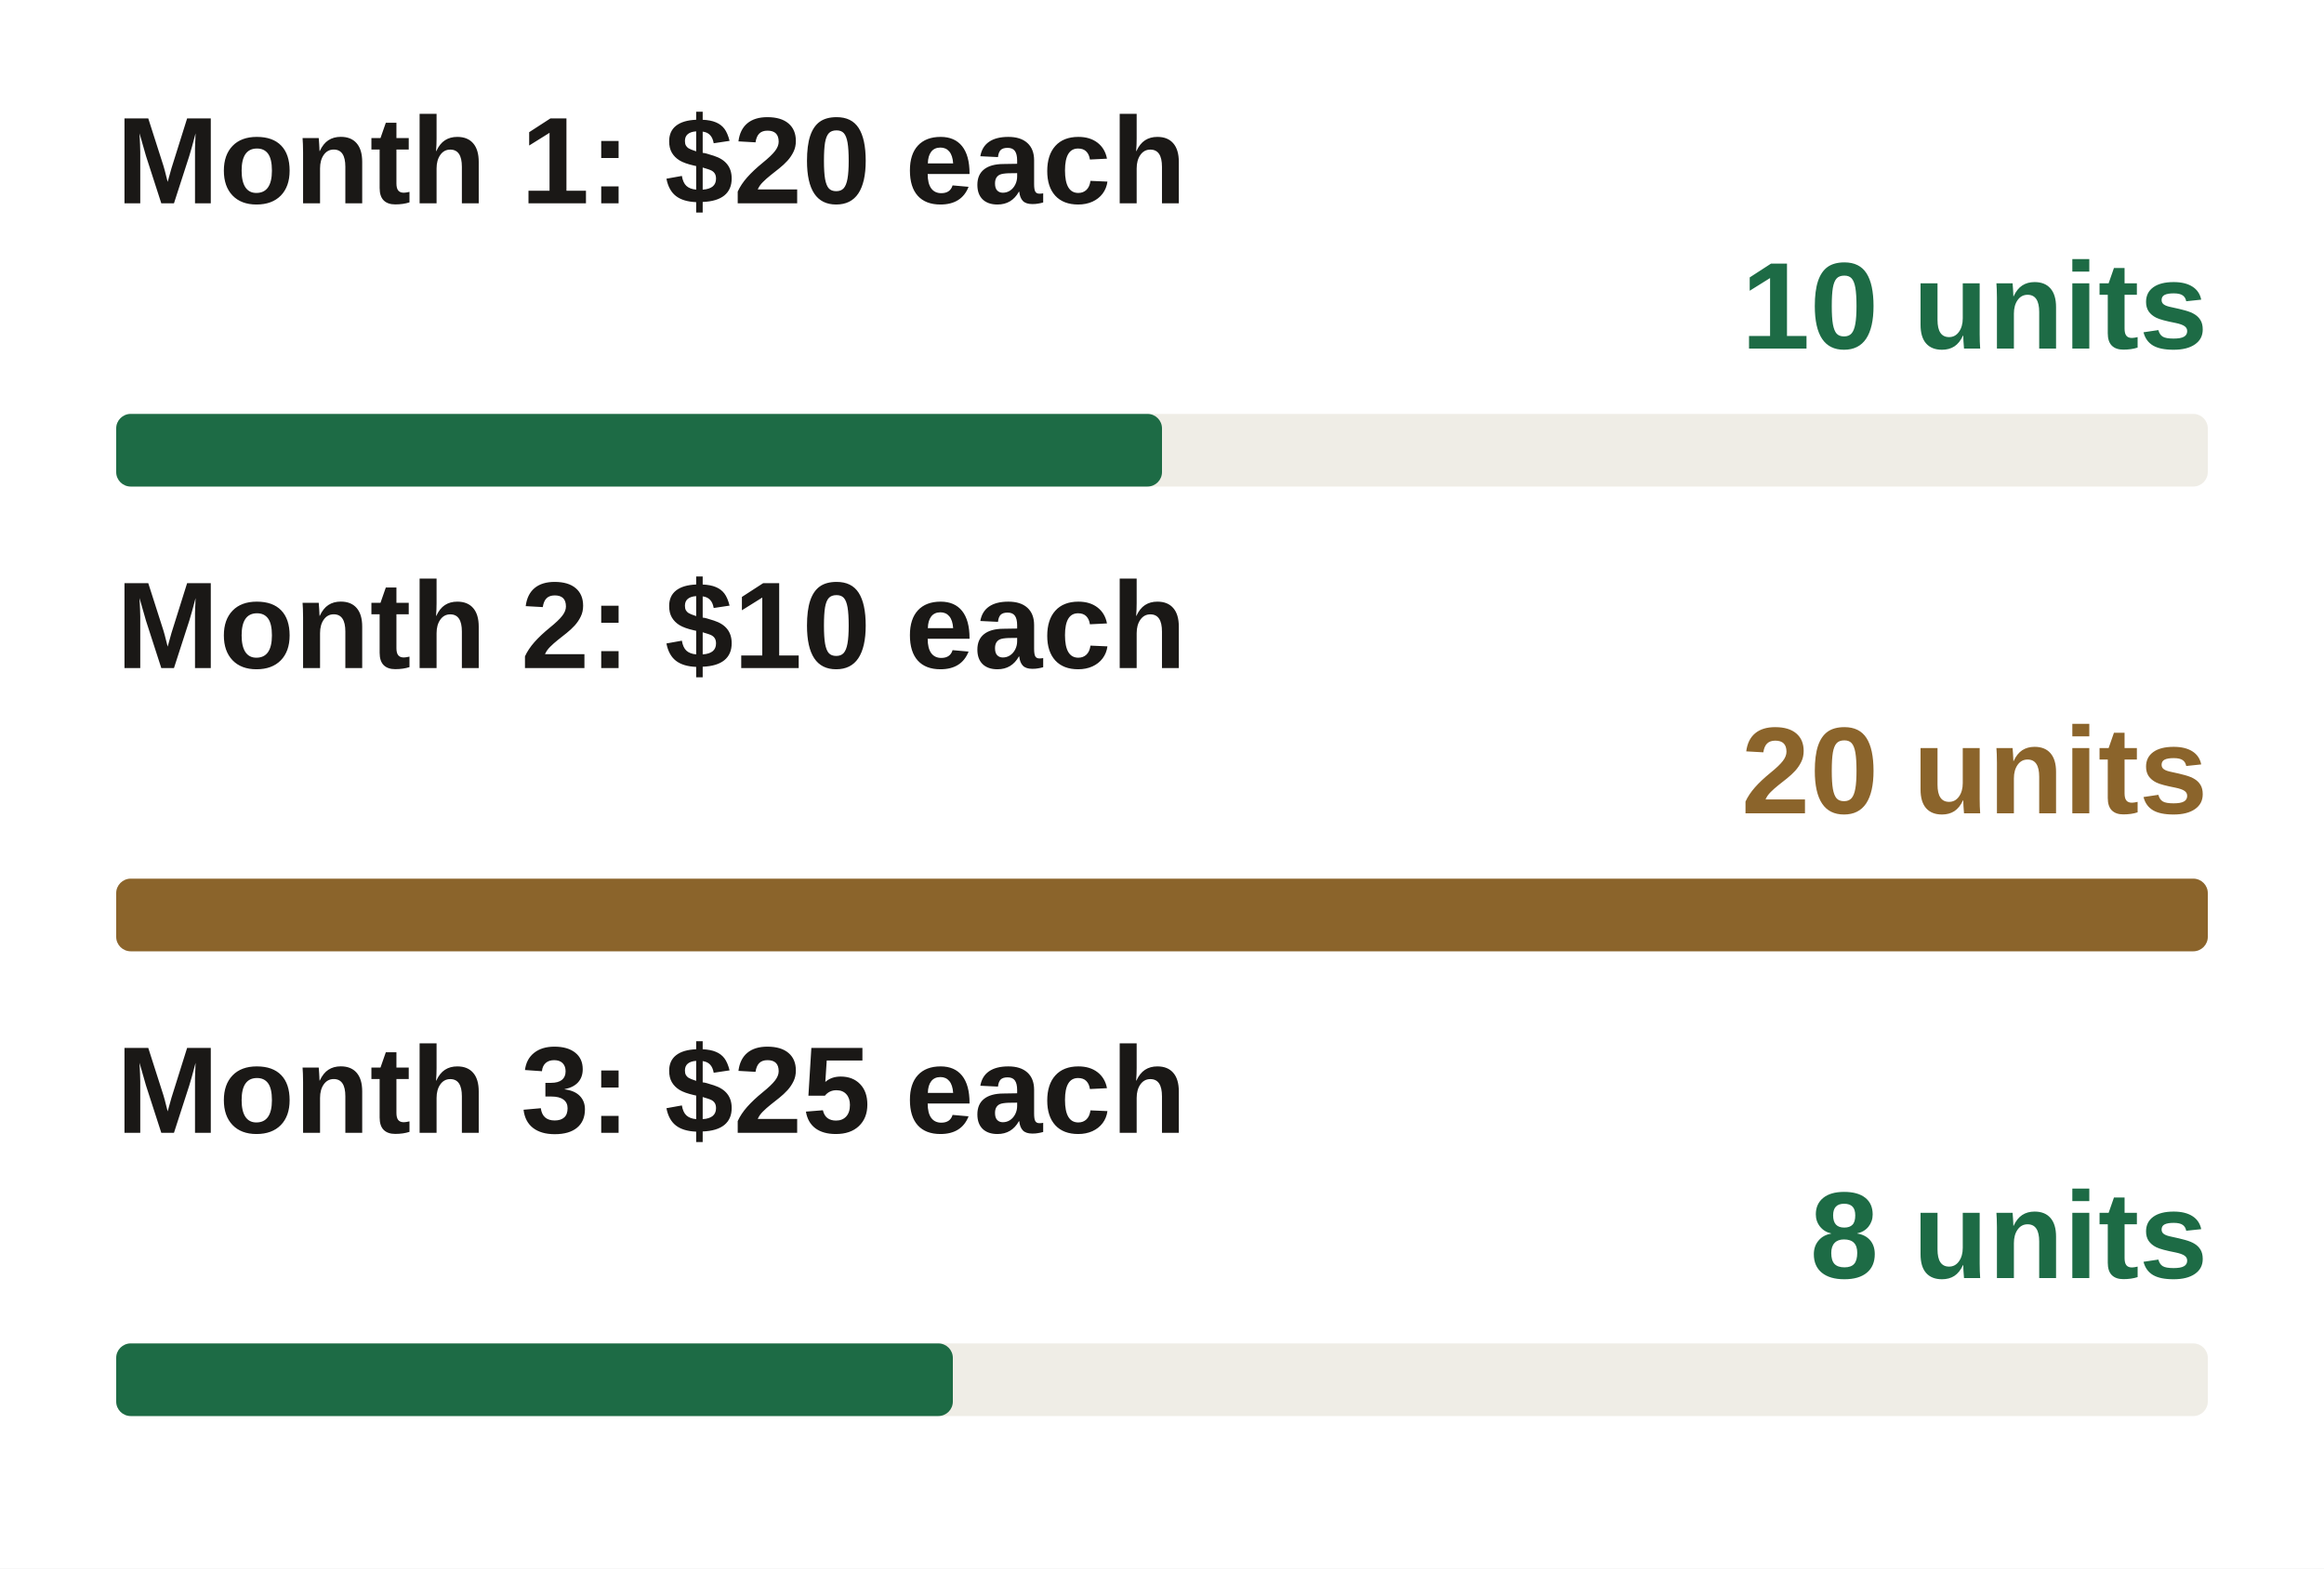
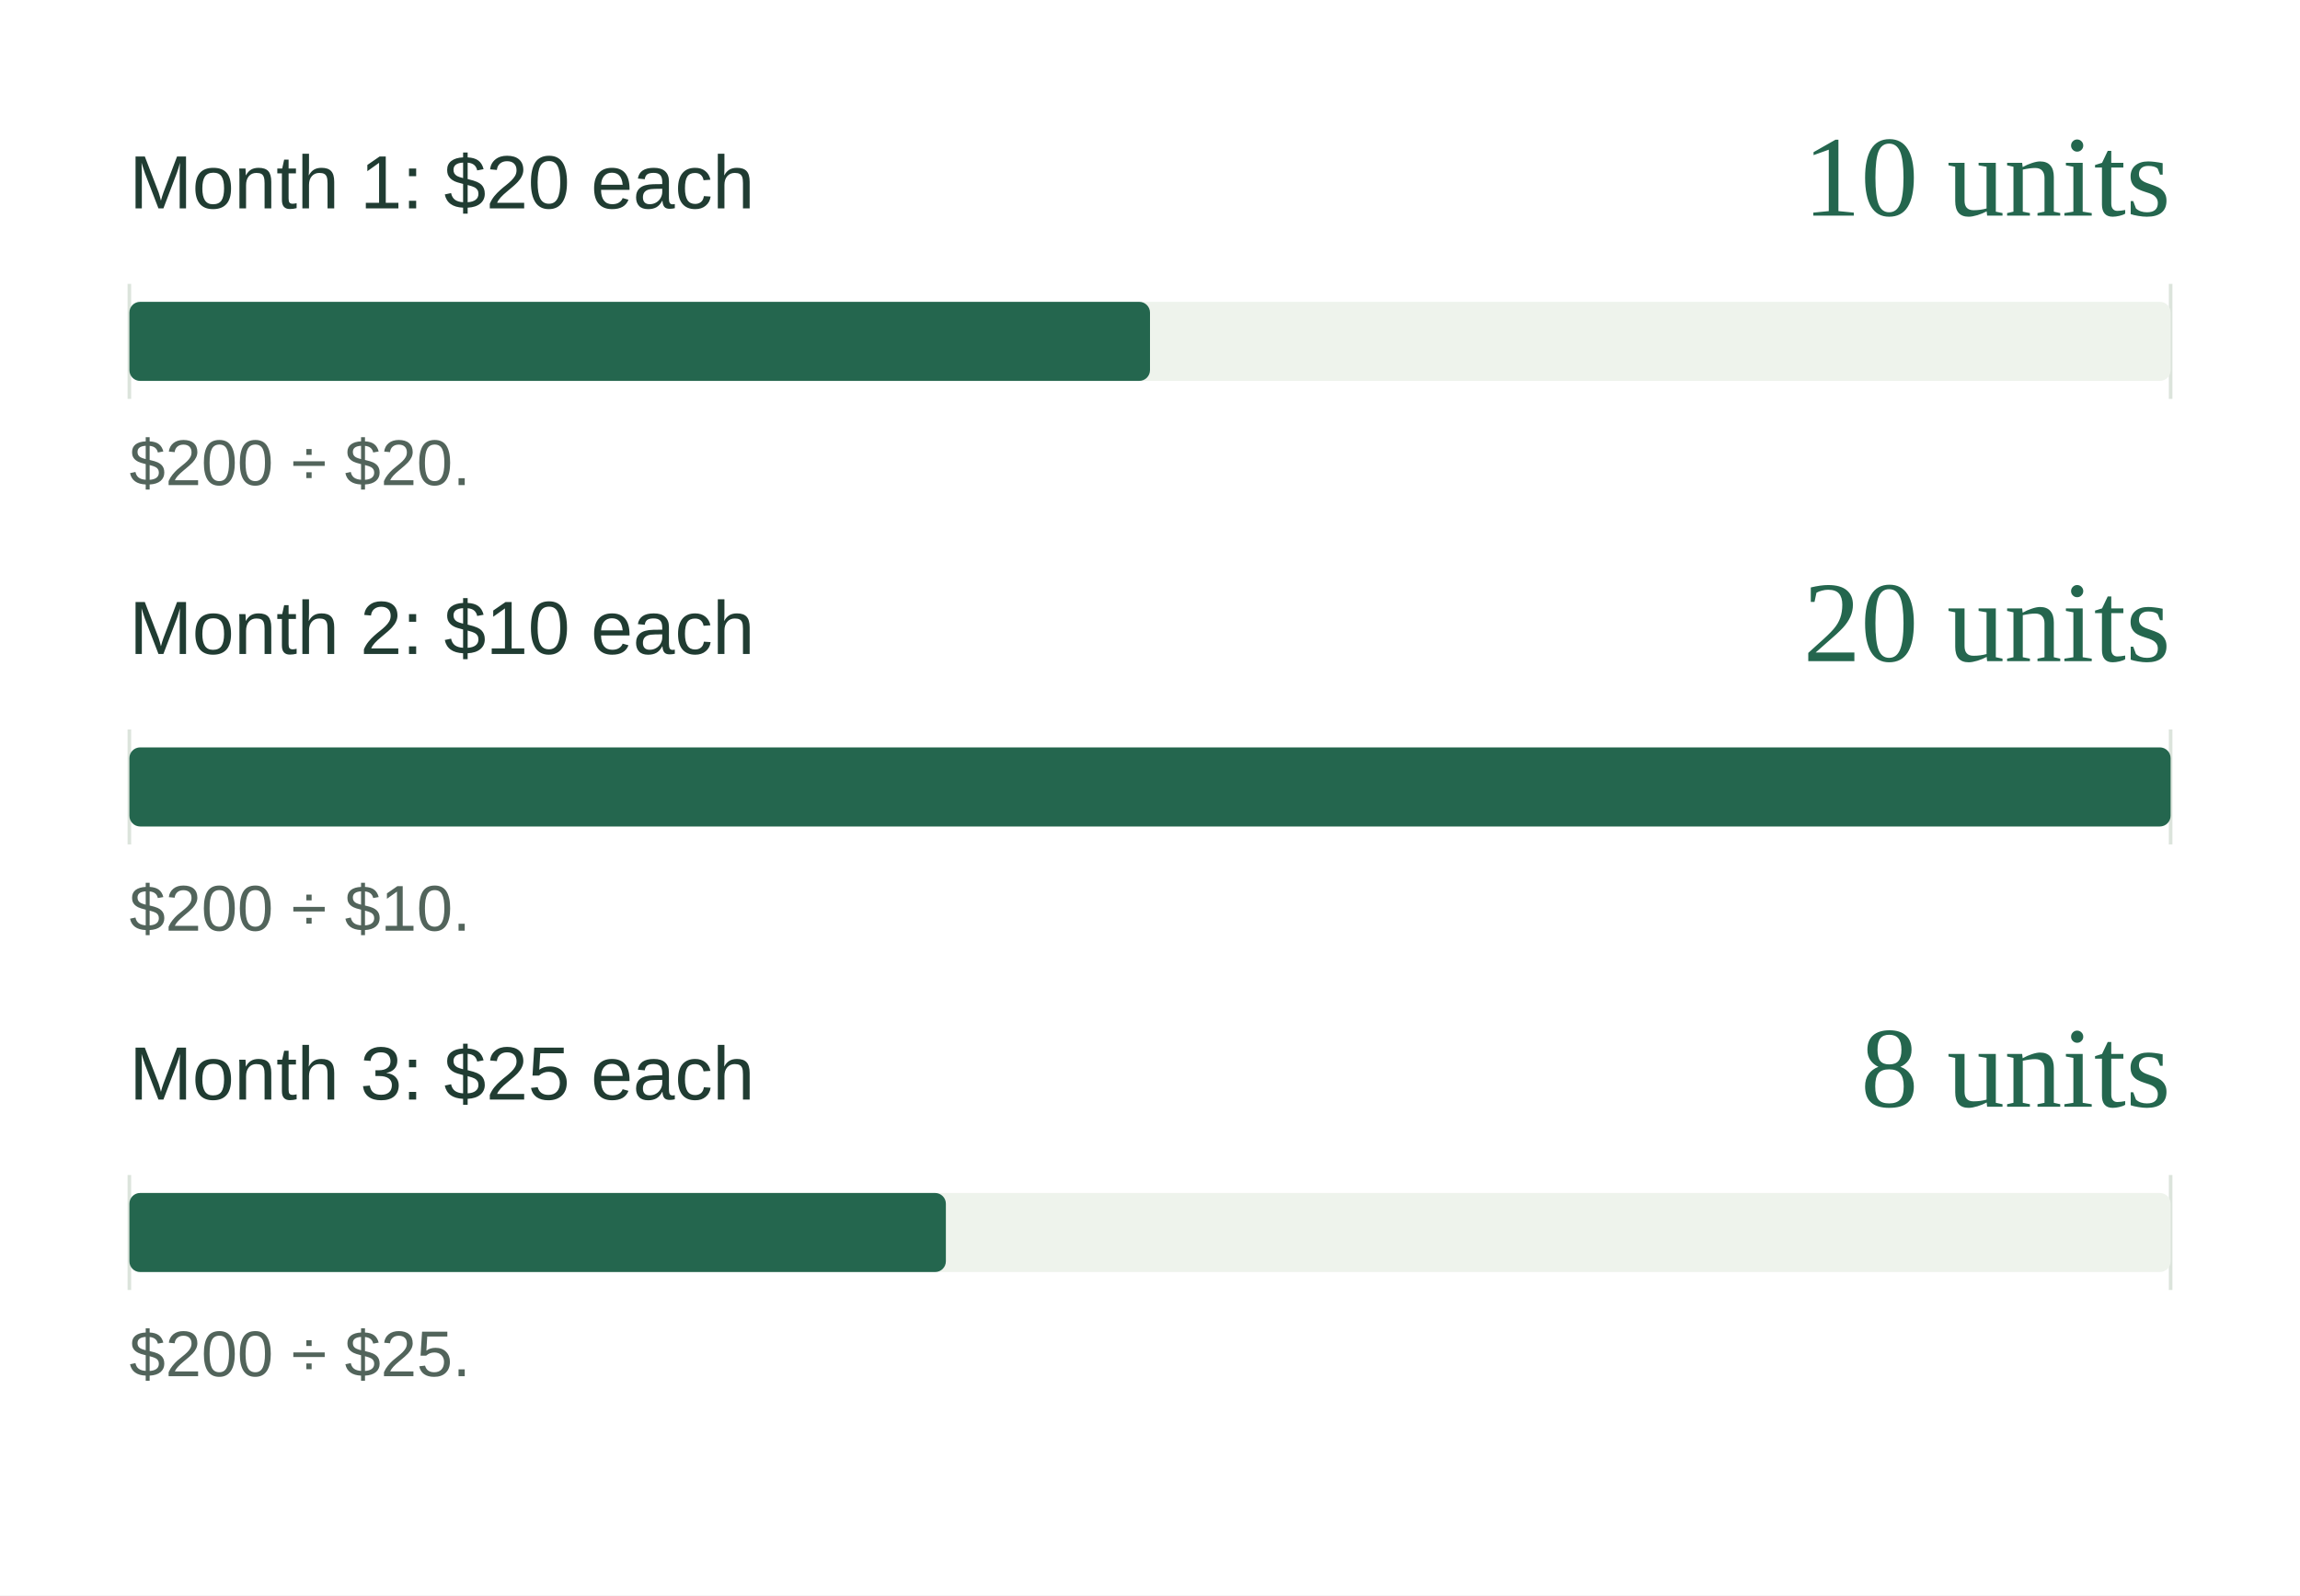
- <svg xmlns="http://www.w3.org/2000/svg" width="640" height="432" viewBox="0 0 640 432" role="img" aria-labelledby="title description">
-   <rect width="640" height="432" fill="#fff" />
-   <g font-family="Arial, Helvetica, sans-serif" fill="#1a1816">
-     <g data-value="10">
-       <text x="32" y="56" font-size="34" font-weight="600">Month 1: $20 each</text>
-       <text x="608" y="96" text-anchor="end" font-size="34" font-weight="600" fill="#1d6b45">10 units</text>
-       <rect x="32" y="114" width="576" height="20" rx="4" fill="#efede6" />
-       <rect x="32" y="114" width="288.000" height="20" rx="4" fill="#1d6b45" />
+ <svg xmlns="http://www.w3.org/2000/svg" width="640" height="444" viewBox="0 0 640 444" data-layout="bars" role="img" aria-labelledby="title description">
+   <rect width="640" height="444" fill="#fff" />
+   <g font-family="Arial, Helvetica, sans-serif">
+     <g data-value="10" data-row="0">
+       <text x="36" y="58" font-size="21" font-weight="500" fill="#203c32" text-anchor="start">
+         <tspan x="36" dy="0">Month 1: $20 each</tspan>
+       </text>
+       <text x="604" y="60" font-size="32" font-weight="400" fill="#24664e" text-anchor="end" font-family="Georgia, Times New Roman, serif">
+         <tspan x="604" dy="0">10 units</tspan>
+       </text>
+       <path d="M36 79v32 M604 79v32" stroke="#dce4dc" />
+       <rect x="36" y="84" width="568" height="22" rx="3" fill="#eef3ec" />
+       <rect data-bar="true" x="36" y="84" width="284.000" height="22" rx="3" fill="#24664e" />
+       <text x="36" y="135" font-size="18" font-weight="400" fill="#52645b" text-anchor="start">
+         <tspan x="36" dy="0">$200 ÷ $20.</tspan>
+       </text>
    </g>
-     <g data-value="20">
-       <text x="32" y="184" font-size="34" font-weight="600">Month 2: $10 each</text>
-       <text x="608" y="224" text-anchor="end" font-size="34" font-weight="600" fill="#8b642b">20 units</text>
-       <rect x="32" y="242" width="576" height="20" rx="4" fill="#efede6" />
-       <rect x="32" y="242" width="576.000" height="20" rx="4" fill="#8b642b" />
+     <g data-value="20" data-row="1">
+       <text x="36" y="182" font-size="21" font-weight="500" fill="#203c32" text-anchor="start">
+         <tspan x="36" dy="0">Month 2: $10 each</tspan>
+       </text>
+       <text x="604" y="184" font-size="32" font-weight="400" fill="#24664e" text-anchor="end" font-family="Georgia, Times New Roman, serif">
+         <tspan x="604" dy="0">20 units</tspan>
+       </text>
+       <path d="M36 203v32 M604 203v32" stroke="#dce4dc" />
+       <rect x="36" y="208" width="568" height="22" rx="3" fill="#eef3ec" />
+       <rect data-bar="true" x="36" y="208" width="568.000" height="22" rx="3" fill="#24664e" />
+       <text x="36" y="259" font-size="18" font-weight="400" fill="#52645b" text-anchor="start">
+         <tspan x="36" dy="0">$200 ÷ $10.</tspan>
+       </text>
    </g>
-     <g data-value="8">
-       <text x="32" y="312" font-size="34" font-weight="600">Month 3: $25 each</text>
-       <text x="608" y="352" text-anchor="end" font-size="34" font-weight="600" fill="#1d6b45">8 units</text>
-       <rect x="32" y="370" width="576" height="20" rx="4" fill="#efede6" />
-       <rect x="32" y="370" width="230.400" height="20" rx="4" fill="#1d6b45" />
+     <g data-value="8" data-row="2">
+       <text x="36" y="306" font-size="21" font-weight="500" fill="#203c32" text-anchor="start">
+         <tspan x="36" dy="0">Month 3: $25 each</tspan>
+       </text>
+       <text x="604" y="308" font-size="32" font-weight="400" fill="#24664e" text-anchor="end" font-family="Georgia, Times New Roman, serif">
+         <tspan x="604" dy="0">8 units</tspan>
+       </text>
+       <path d="M36 327v32 M604 327v32" stroke="#dce4dc" />
+       <rect x="36" y="332" width="568" height="22" rx="3" fill="#eef3ec" />
+       <rect data-bar="true" x="36" y="332" width="227.200" height="22" rx="3" fill="#24664e" />
+       <text x="36" y="383" font-size="18" font-weight="400" fill="#52645b" text-anchor="start">
+         <tspan x="36" dy="0">$200 ÷ $25.</tspan>
+       </text>
    </g>
  </g>
</svg>
